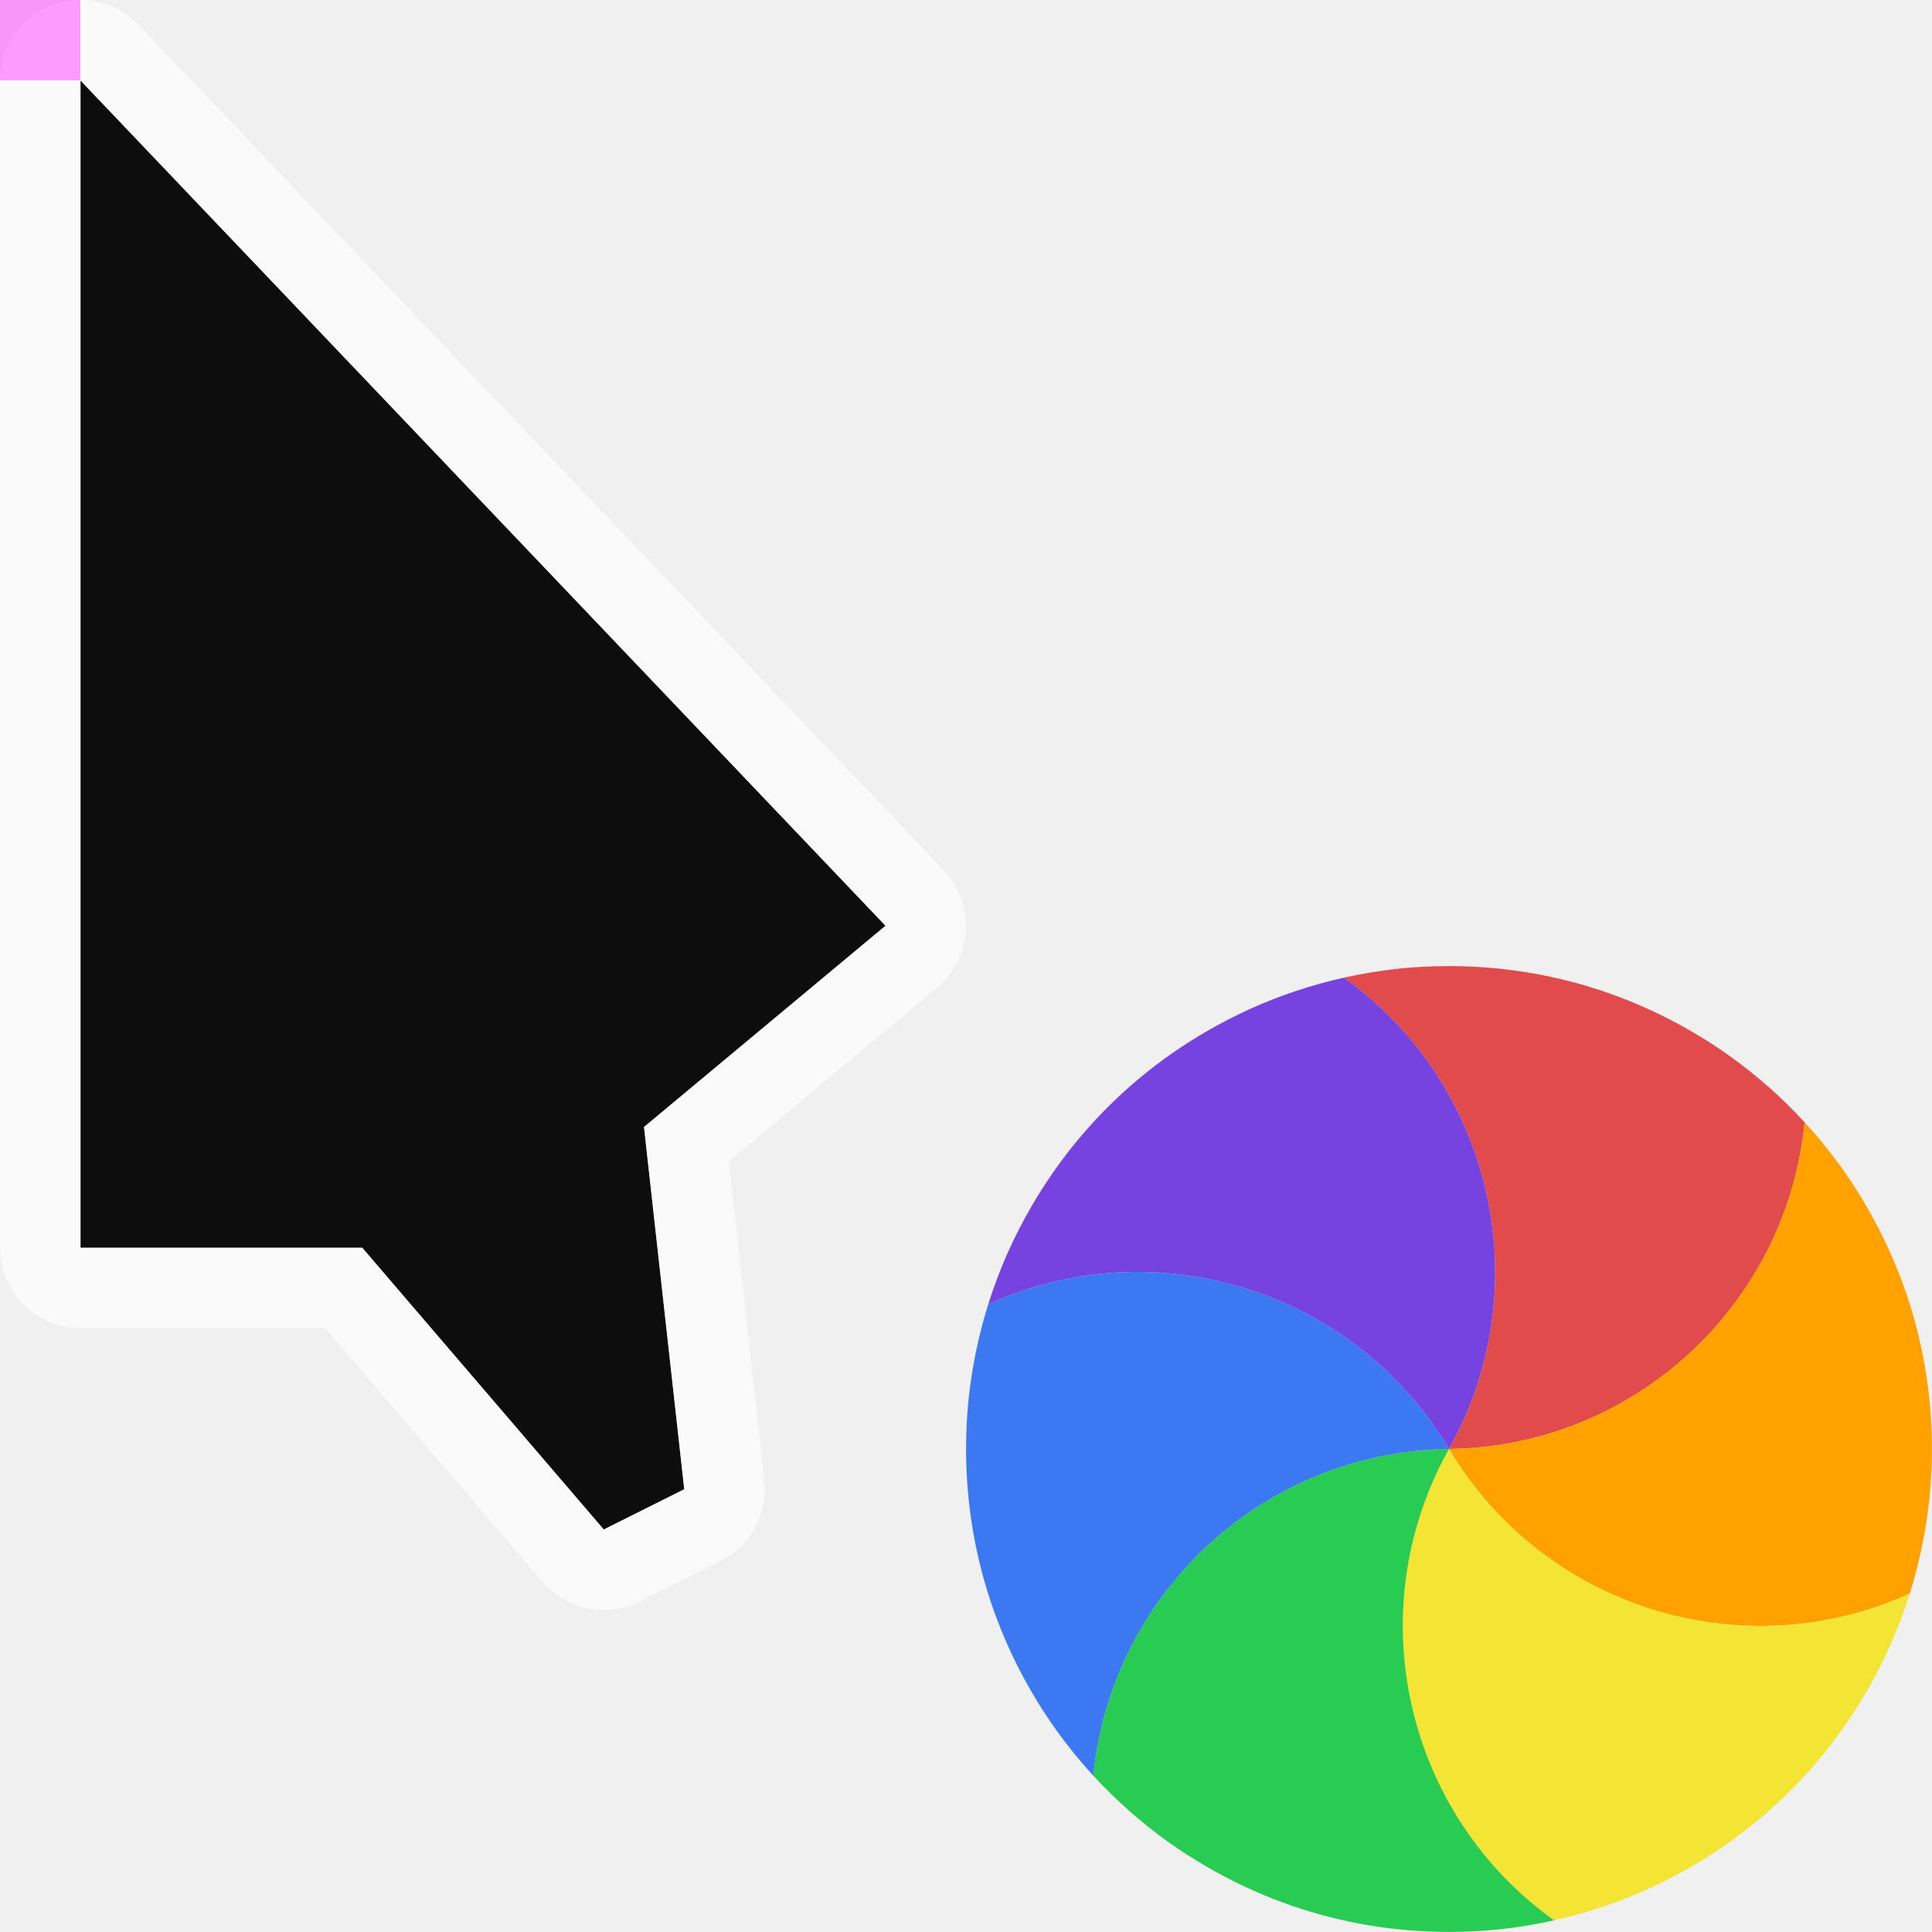
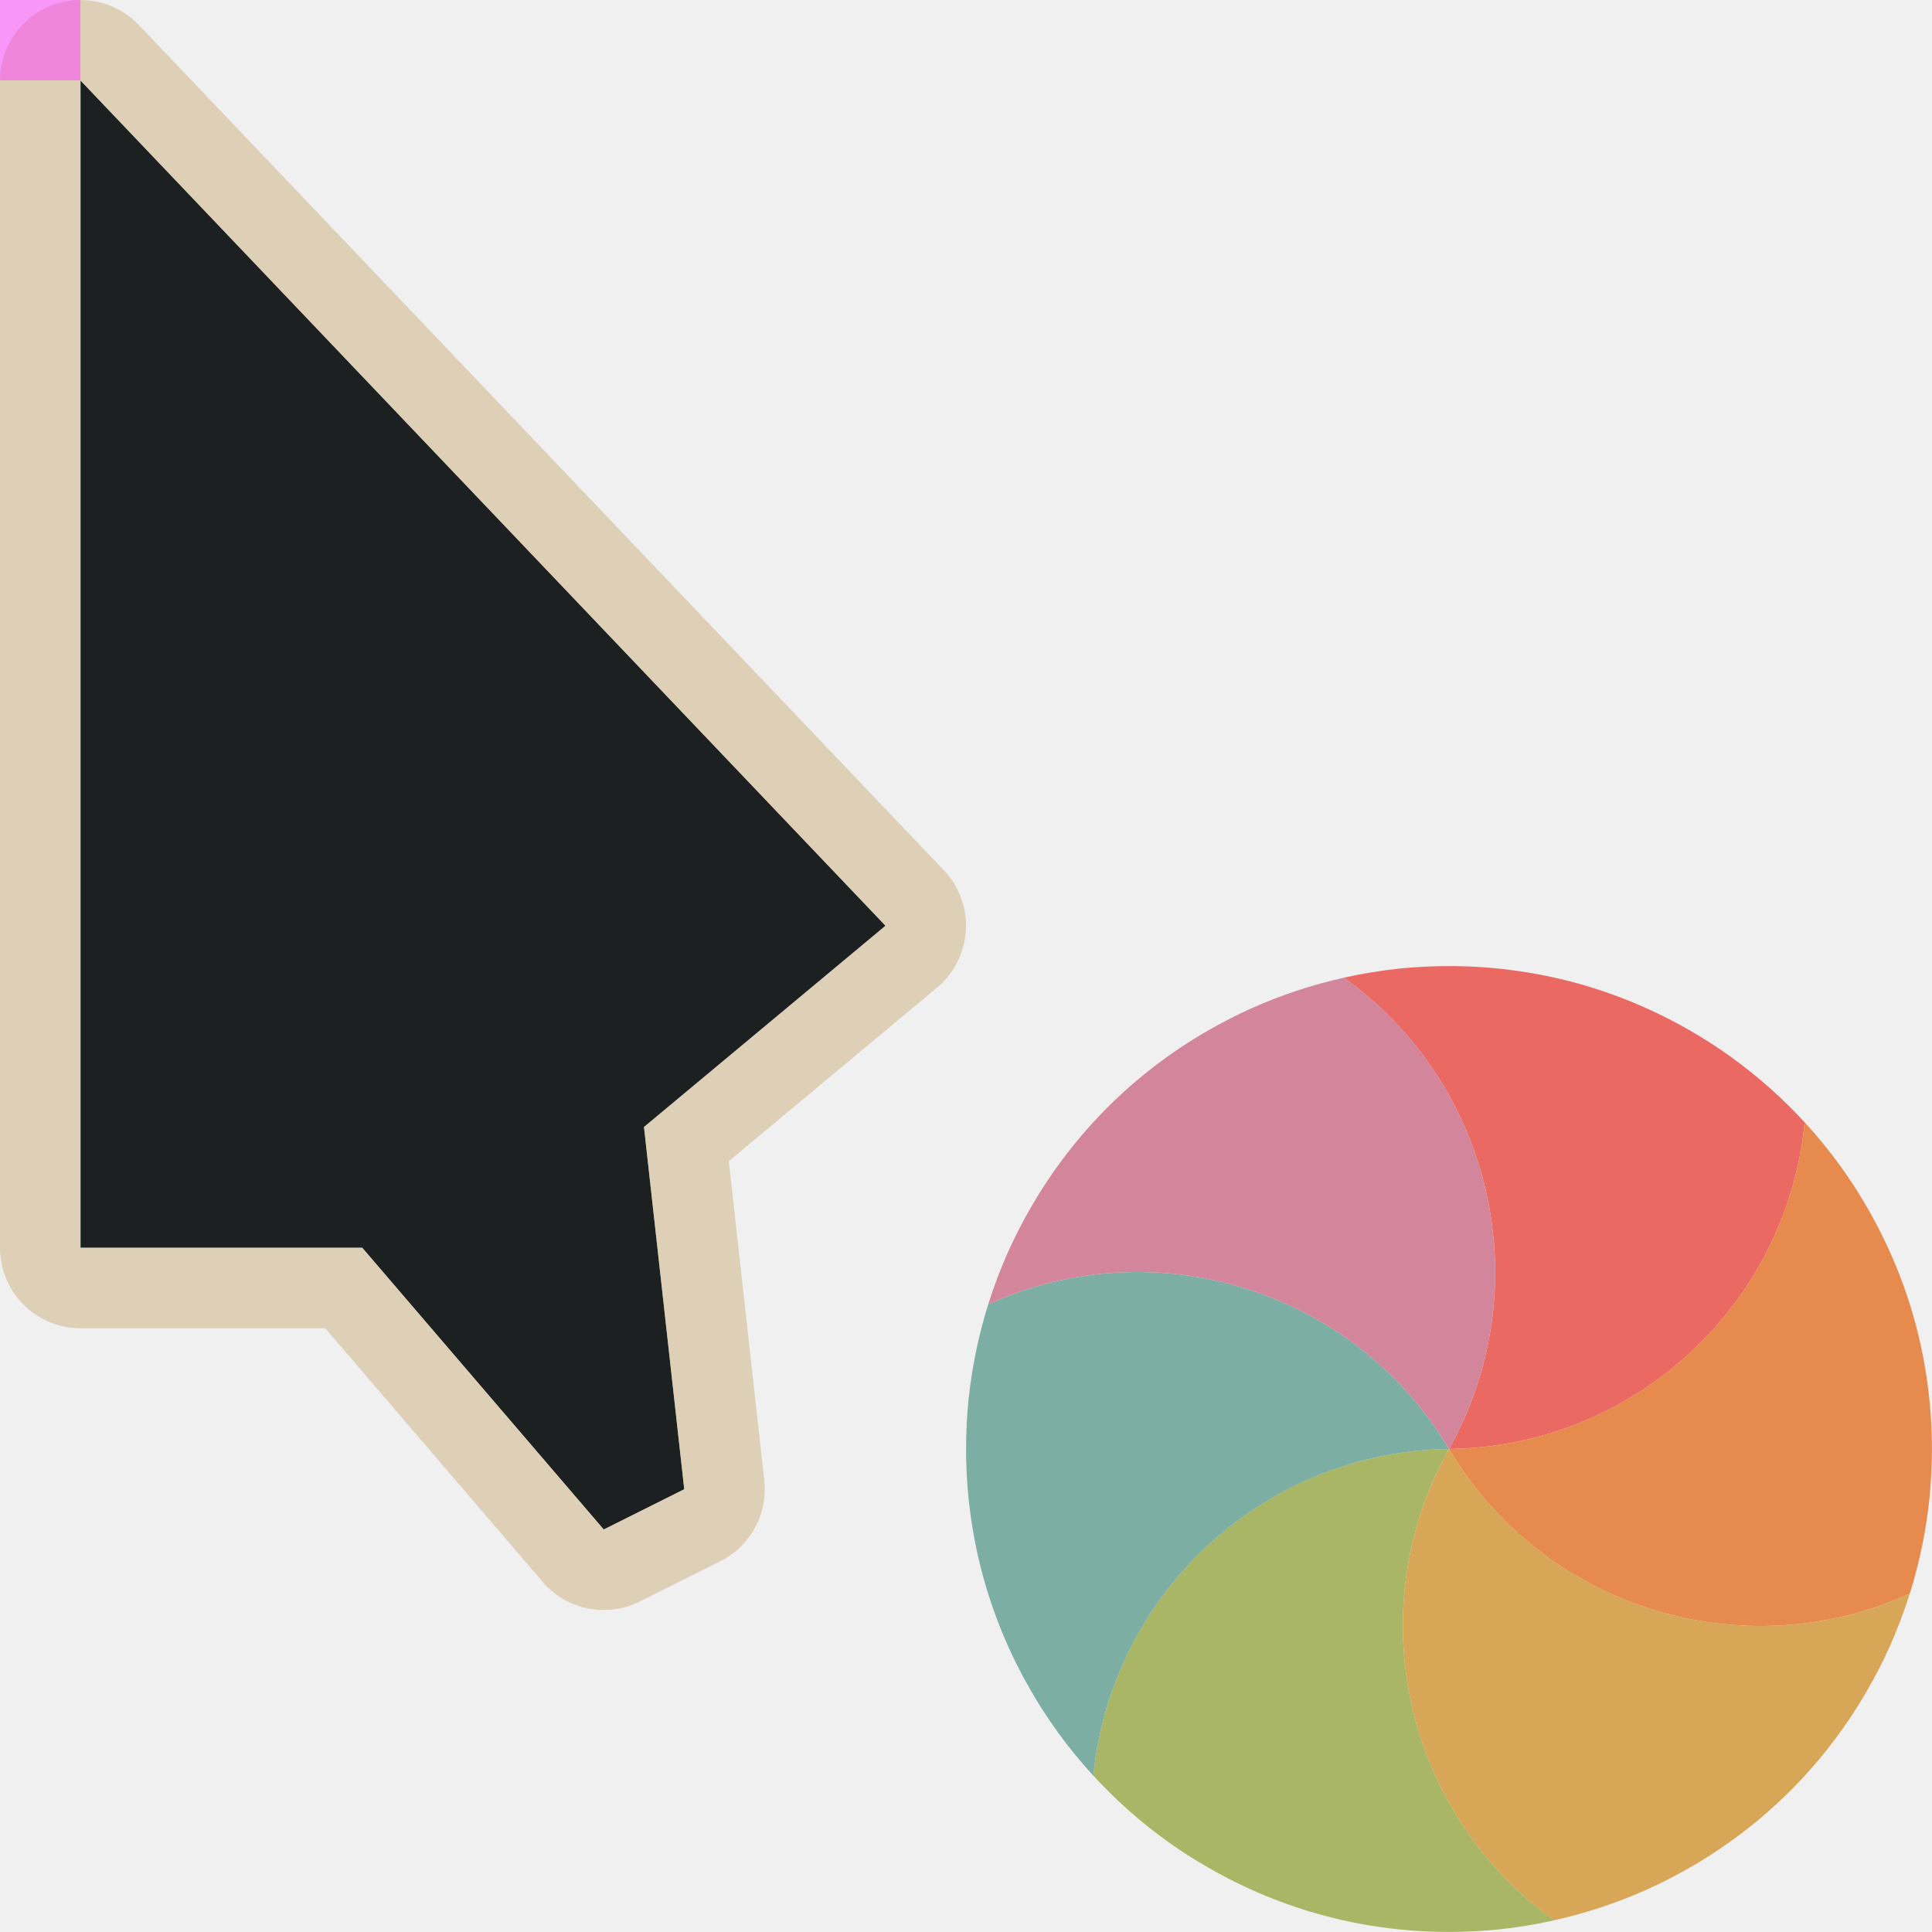
<svg xmlns="http://www.w3.org/2000/svg" width="24" height="24" viewBox="0 0 24 24" fill="none">
  <g id="cursor=progress, variant=dark, size=24" clip-path="url(#clip0_2320_9041)">
    <g id="cursor">
      <g id="cursor_2">
        <mask id="path-1-outside-1_2320_9041" maskUnits="userSpaceOnUse" x="0" y="0" width="12" height="20" fill="black">
          <rect fill="white" width="12" height="20" />
          <path d="M1 15.5V1L11 11.5L8 14L8.5 18.5L7.5 19L4.5 15.5H1Z" />
        </mask>
-         <path d="M1 15.5V1L11 11.5L8 14L8.5 18.5L7.5 19L4.5 15.5H1Z" fill="#0D0D0D" />
-         <path d="M1 15.5V1L11 11.5L8 14L8.5 18.5L7.5 19L4.5 15.5H1Z" stroke="white" stroke-opacity="0.65" stroke-width="2" stroke-linejoin="round" mask="url(#path-1-outside-1_2320_9041)" />
+         <path d="M1 15.5V1L11 11.5L8 14L8.5 18.5L7.5 19L4.5 15.5H1Z" fill="#1D2021" />
+         <path d="M1 15.5V1L11 11.5L8 14L8.5 18.5L7.5 19L4.5 15.5H1Z" stroke="#D4BE98" stroke-opacity="0.65" stroke-width="2" stroke-linejoin="round" mask="url(#path-1-outside-1_2320_9041)" />
      </g>
    </g>
    <g id="spinner">
      <g id="segments">
-         <path id="Vector" d="M16.694 12.145C16.927 12.093 17.163 12.055 17.401 12.03C17.598 12.011 17.798 12.001 18 12.001C18.537 12.001 19.058 12.072 19.553 12.204C20.048 12.337 20.534 12.536 21 12.805C21.175 12.906 21.343 13.014 21.503 13.13C21.835 13.369 22.142 13.641 22.418 13.942C22.198 16.201 20.309 17.97 18 18C19.128 15.985 18.54 13.464 16.694 12.145Z" fill="#E24B4B" />
-         <path id="Vector_2" d="M22.418 13.941C22.579 14.117 22.73 14.302 22.87 14.496C22.986 14.657 23.094 14.825 23.195 15C23.464 15.466 23.663 15.952 23.796 16.447C23.928 16.942 23.999 17.463 23.999 18C23.999 18.202 23.989 18.402 23.97 18.599C23.928 19.006 23.846 19.408 23.724 19.797C21.658 20.736 19.18 19.985 18 18C20.309 17.969 22.198 16.2 22.418 13.941Z" fill="#FFA200" />
-         <path id="Vector_3" d="M23.724 19.797C23.652 20.024 23.567 20.248 23.469 20.466C23.388 20.646 23.297 20.824 23.195 20.999C22.927 21.465 22.605 21.88 22.243 22.243C21.88 22.605 21.465 22.927 21 23.195C20.824 23.296 20.646 23.388 20.466 23.469C20.093 23.637 19.704 23.766 19.305 23.855C17.459 22.536 16.872 20.015 18 18C19.181 19.984 21.658 20.736 23.724 19.797Z" fill="#F4E434" />
-         <path id="Vector_4" d="M19.306 23.855C19.073 23.907 18.837 23.946 18.599 23.97C18.402 23.989 18.202 23.999 18 23.999C17.463 23.999 16.942 23.929 16.447 23.796C15.952 23.663 15.466 23.464 15.001 23.195C14.825 23.094 14.657 22.986 14.496 22.87C14.165 22.631 13.858 22.359 13.582 22.058C13.802 19.8 15.691 18.03 18 18C16.872 20.015 17.46 22.536 19.306 23.855Z" fill="#29CC52" />
-         <path id="Vector_5" d="M13.582 22.059C13.421 21.883 13.27 21.698 13.13 21.504C13.014 21.343 12.906 21.175 12.805 21C12.536 20.535 12.337 20.049 12.204 19.553C12.072 19.058 12.001 18.537 12.001 18C12.001 17.798 12.011 17.598 12.03 17.401C12.072 16.994 12.154 16.593 12.276 16.203C14.342 15.264 16.82 16.016 18 18C15.691 18.031 13.802 19.8 13.582 22.059Z" fill="#3B78F1" />
-         <path id="Vector_6" d="M12.276 16.203C12.348 15.976 12.432 15.752 12.531 15.534C12.612 15.354 12.704 15.176 12.805 15.001C13.073 14.536 13.395 14.12 13.757 13.757C14.12 13.395 14.535 13.073 15.001 12.805C15.176 12.704 15.354 12.613 15.534 12.531C15.907 12.363 16.296 12.234 16.695 12.145C18.541 13.464 19.128 15.986 18 18C16.819 16.016 14.342 15.264 12.276 16.203Z" fill="#7643E1" />
+         <path id="Vector" d="M16.694 12.145C16.927 12.093 17.163 12.055 17.401 12.03C17.598 12.011 17.798 12.001 18 12.001C18.537 12.001 19.058 12.072 19.553 12.204C20.048 12.337 20.534 12.536 21 12.805C21.175 12.906 21.343 13.014 21.503 13.13C21.835 13.369 22.142 13.641 22.418 13.942C22.198 16.201 20.309 17.97 18 18C19.128 15.985 18.54 13.464 16.694 12.145Z" fill="#EA6962" />
+         <path id="Vector_2" d="M22.418 13.941C22.579 14.117 22.73 14.302 22.87 14.496C22.986 14.657 23.094 14.825 23.195 15C23.464 15.466 23.663 15.952 23.796 16.447C23.928 16.942 23.999 17.463 23.999 18C23.999 18.202 23.989 18.402 23.97 18.599C23.928 19.006 23.846 19.408 23.724 19.797C21.658 20.736 19.18 19.985 18 18C20.309 17.969 22.198 16.2 22.418 13.941Z" fill="#E78A4E" />
+         <path id="Vector_3" d="M23.724 19.797C23.652 20.024 23.567 20.248 23.469 20.466C23.388 20.646 23.297 20.824 23.195 20.999C22.927 21.465 22.605 21.88 22.243 22.243C21.88 22.605 21.465 22.927 21 23.195C20.824 23.296 20.646 23.388 20.466 23.469C20.093 23.637 19.704 23.766 19.305 23.855C17.459 22.536 16.872 20.015 18 18C19.181 19.984 21.658 20.736 23.724 19.797Z" fill="#D8A657" />
+         <path id="Vector_4" d="M19.306 23.855C19.073 23.907 18.837 23.946 18.599 23.97C18.402 23.989 18.202 23.999 18 23.999C17.463 23.999 16.942 23.929 16.447 23.796C15.952 23.663 15.466 23.464 15.001 23.195C14.825 23.094 14.657 22.986 14.496 22.87C14.165 22.631 13.858 22.359 13.582 22.058C13.802 19.8 15.691 18.03 18 18C16.872 20.015 17.46 22.536 19.306 23.855Z" fill="#A9B665" />
+         <path id="Vector_5" d="M13.582 22.059C13.421 21.883 13.27 21.698 13.13 21.504C13.014 21.343 12.906 21.175 12.805 21C12.536 20.535 12.337 20.049 12.204 19.553C12.072 19.058 12.001 18.537 12.001 18C12.001 17.798 12.011 17.598 12.03 17.401C12.072 16.994 12.154 16.593 12.276 16.203C14.342 15.264 16.82 16.016 18 18C15.691 18.031 13.802 19.8 13.582 22.059Z" fill="#7DAEA3" />
+         <path id="Vector_6" d="M12.276 16.203C12.348 15.976 12.432 15.752 12.531 15.534C12.612 15.354 12.704 15.176 12.805 15.001C13.073 14.536 13.395 14.12 13.757 13.757C14.12 13.395 14.535 13.073 15.001 12.805C15.176 12.704 15.354 12.613 15.534 12.531C15.907 12.363 16.296 12.234 16.695 12.145C18.541 13.464 19.128 15.986 18 18C16.819 16.016 14.342 15.264 12.276 16.203Z" fill="#D3869B" />
      </g>
    </g>
    <g id="hotspot" clip-path="url(#clip1_2320_9041)">
      <rect id="center" opacity="0.5" width="1" height="1" fill="#FF3DFF" />
    </g>
  </g>
  <defs>
    <clipPath id="clip0_2320_9041">
      <rect width="24" height="24" fill="white" />
    </clipPath>
    <clipPath id="clip1_2320_9041">
      <rect width="1" height="1" fill="white" />
    </clipPath>
  </defs>
</svg>
